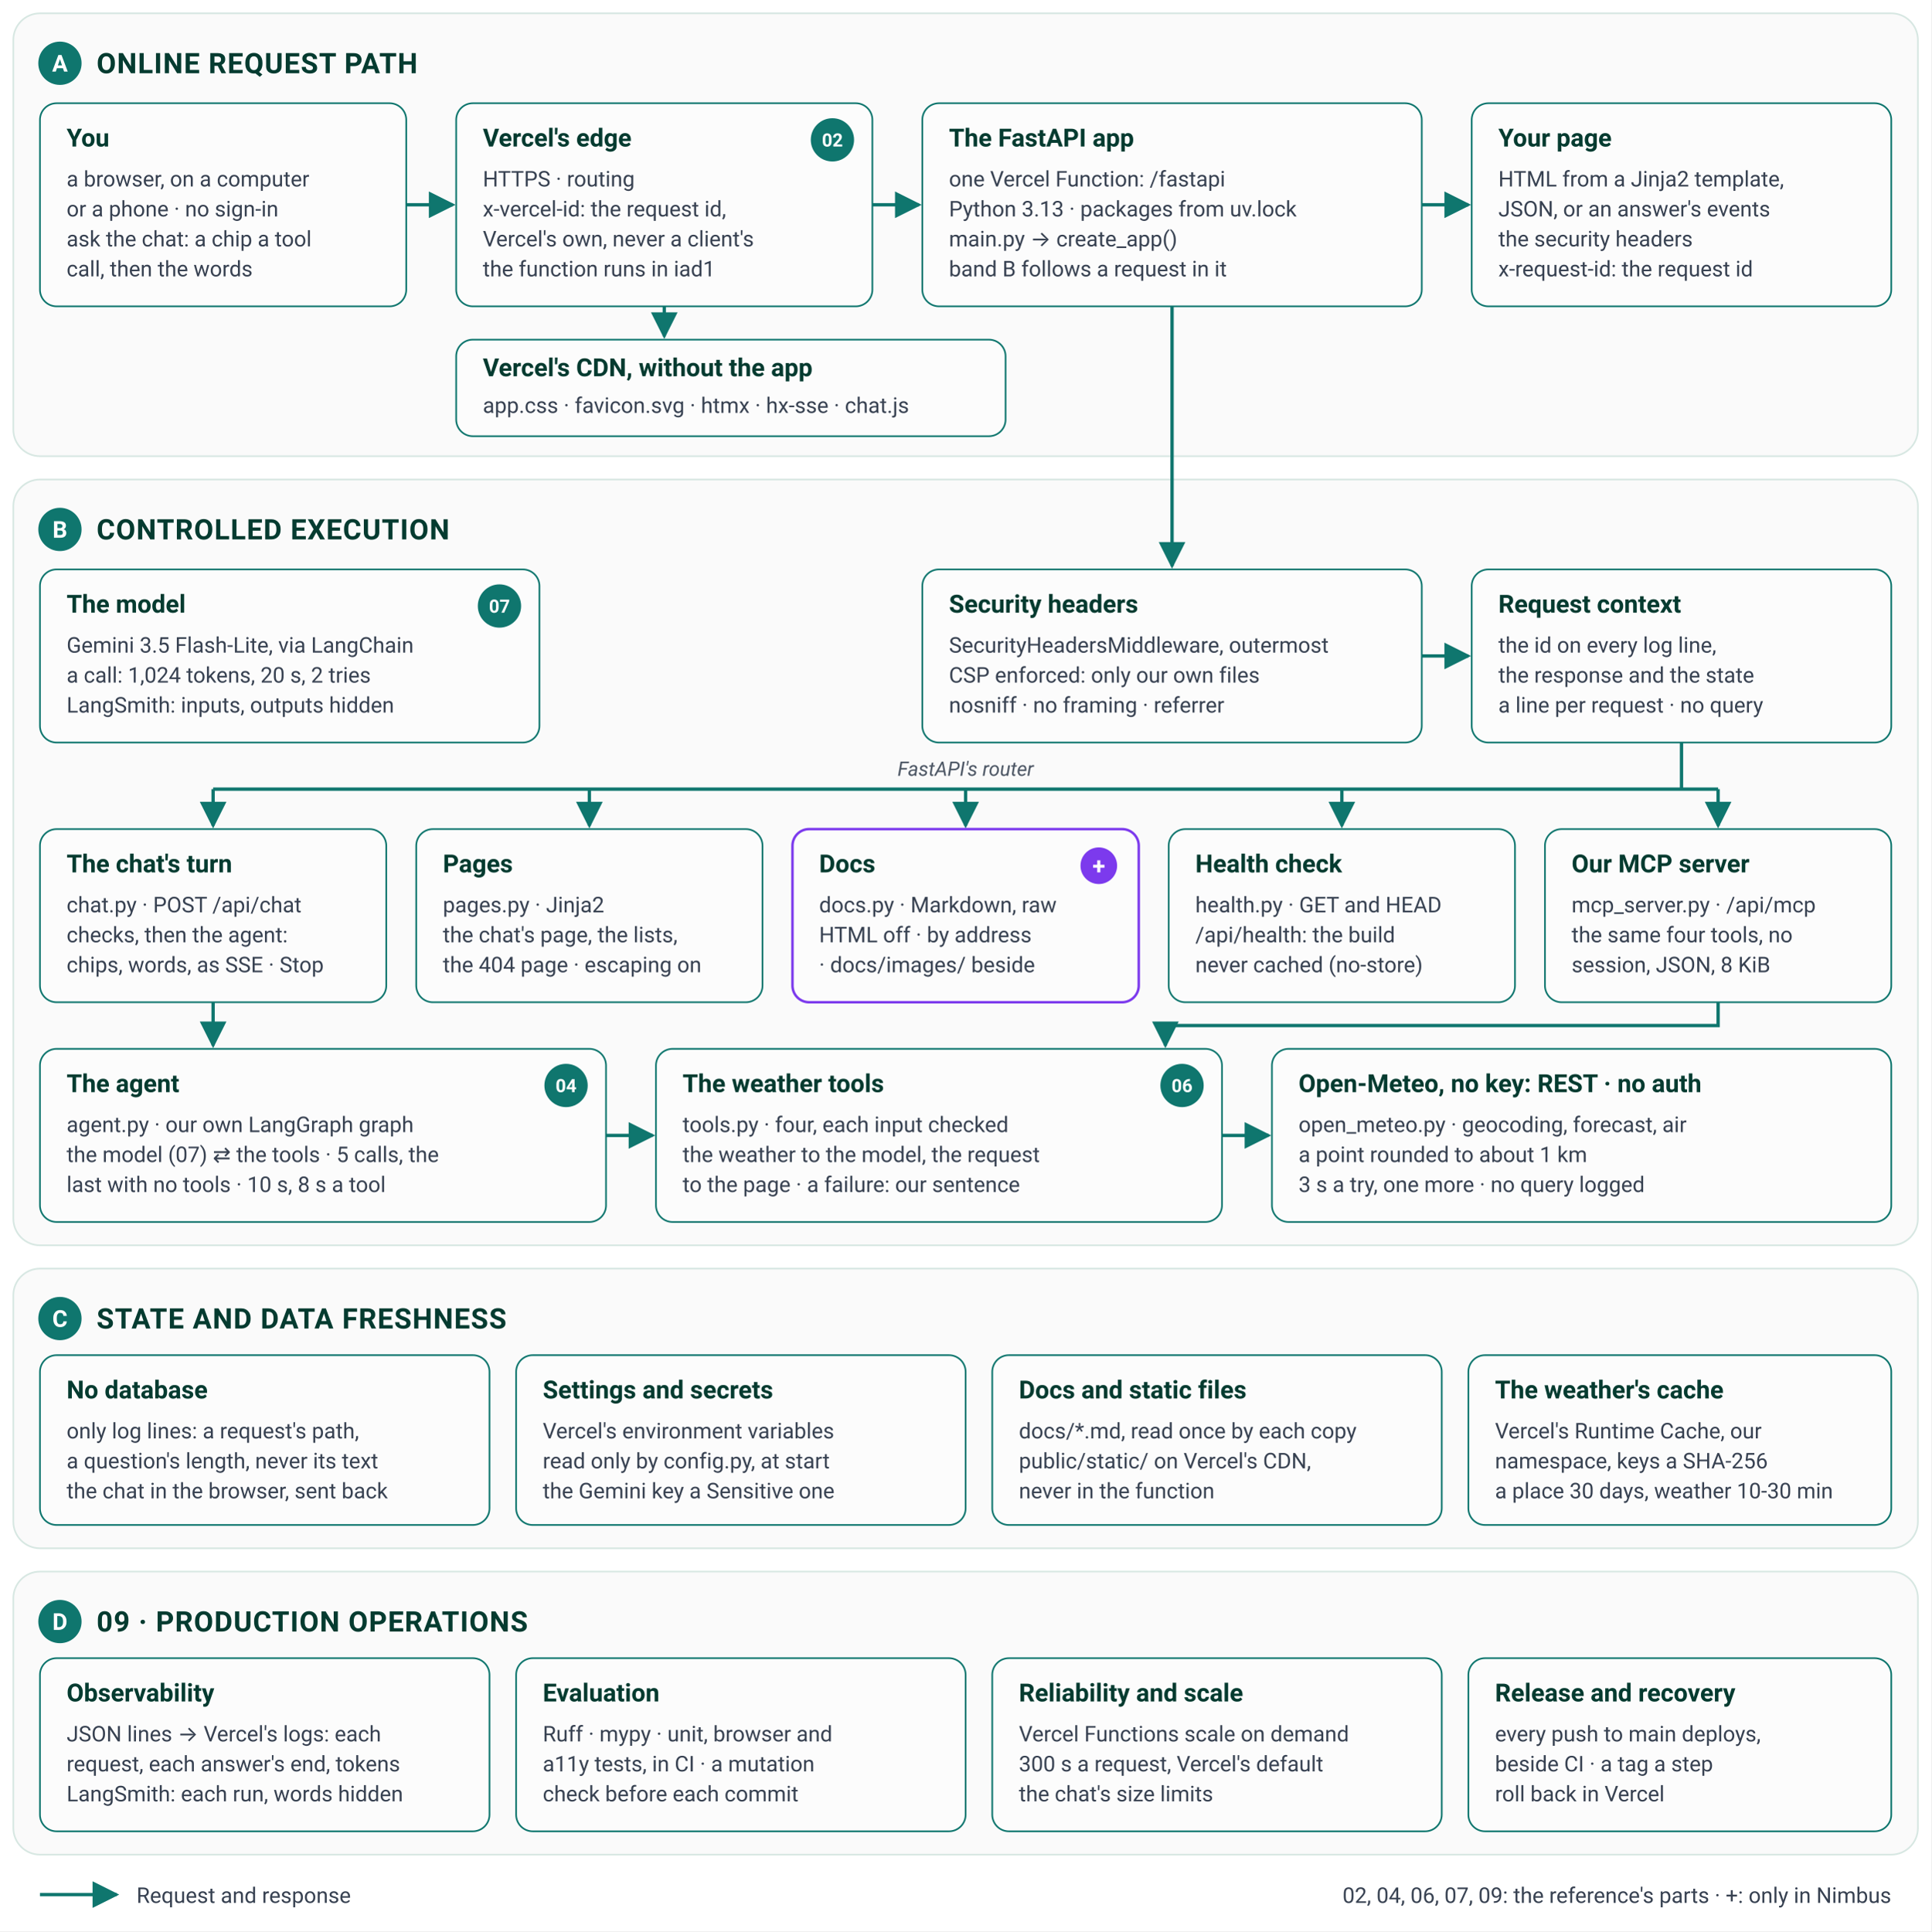
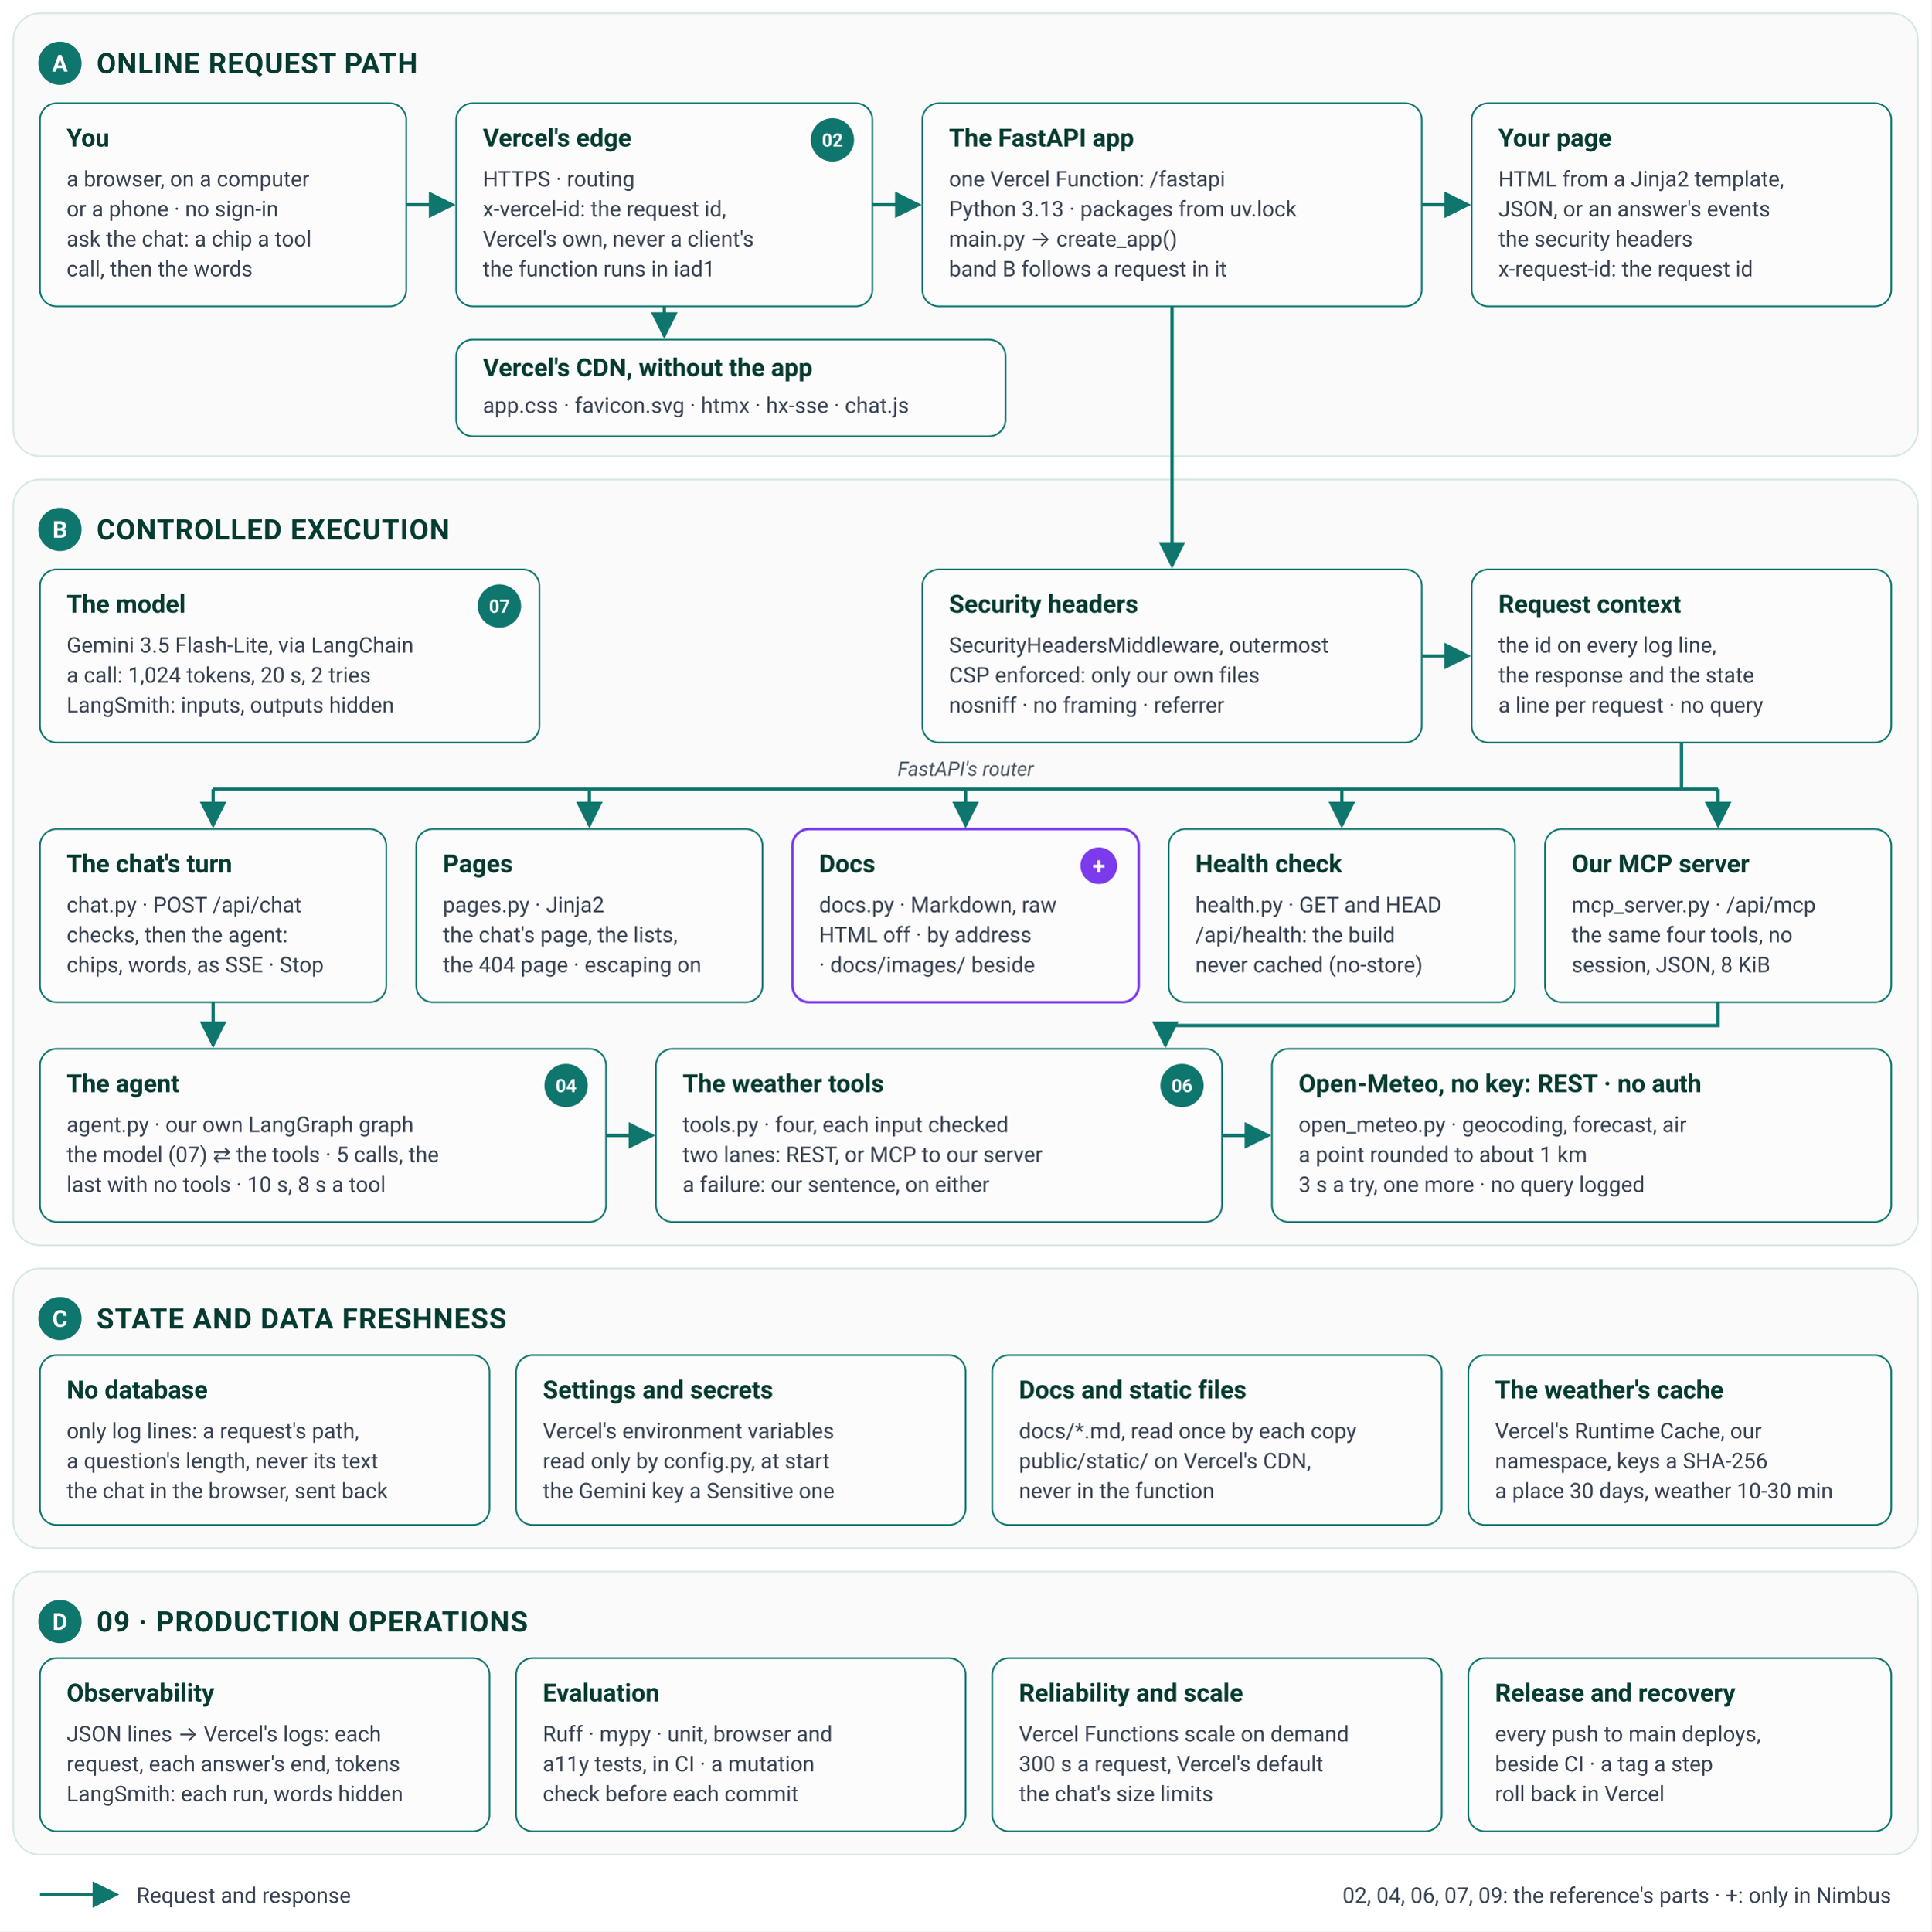
<svg xmlns="http://www.w3.org/2000/svg" viewBox="0 0 1160 1160" width="1160" height="1160" role="img" aria-labelledby="t d" font-family="system-ui, -apple-system, 'Segoe UI', Roboto, sans-serif">
  <defs>
    <marker id="arrow" viewBox="0 0 10 10" refX="9" refY="5" markerWidth="8" markerHeight="8" orient="auto-start-reverse">
      <path d="M0 0L10 5L0 10z" fill="#0f766e" />
    </marker>
  </defs>
  <rect width="1160" height="1160" fill="#ffffff" />
  <rect x="8" y="8" width="1144" height="266" rx="16" fill="#fafafa" stroke="#d7e7e2" />
  <circle cx="36" cy="38" r="13" fill="#0f766e" />
  <text x="36" y="43" font-size="14" font-weight="700" fill="#ffffff" text-anchor="middle">A</text>
  <text x="58" y="44" font-size="17" font-weight="700" fill="#053b30" letter-spacing="0.5">ONLINE REQUEST PATH</text>
  <rect x="24" y="62" width="220" height="122" rx="10" fill="#fcfcfc" stroke="#0f766e" />
  <text x="40" y="88" font-size="15" font-weight="700" fill="#053b30">You</text>
  <text x="40" y="112" font-size="13" fill="#374151">a browser, on a computer</text>
  <text x="40" y="130" font-size="13" fill="#374151">or a phone · no sign-in</text>
  <text x="40" y="148" font-size="13" fill="#374151">ask the chat: a chip a tool</text>
  <text x="40" y="166" font-size="13" fill="#374151">call, then the words</text>
  <rect x="274" y="62" width="250" height="122" rx="10" fill="#fcfcfc" stroke="#0f766e" />
  <text x="290" y="88" font-size="15" font-weight="700" fill="#053b30">Vercel's edge</text>
  <circle cx="500" cy="84" r="13" fill="#0f766e" />
  <text x="500" y="88" font-size="11" font-weight="700" fill="#ffffff" text-anchor="middle">02</text>
  <text x="290" y="112" font-size="13" fill="#374151">HTTPS · routing</text>
  <text x="290" y="130" font-size="13" fill="#374151">x-vercel-id: the request id,</text>
  <text x="290" y="148" font-size="13" fill="#374151">Vercel's own, never a client's</text>
  <text x="290" y="166" font-size="13" fill="#374151">the function runs in iad1</text>
  <rect x="554" y="62" width="300" height="122" rx="10" fill="#fcfcfc" stroke="#0f766e" />
  <text x="570" y="88" font-size="15" font-weight="700" fill="#053b30">The FastAPI app</text>
  <text x="570" y="112" font-size="13" fill="#374151">one Vercel Function: /fastapi</text>
  <text x="570" y="130" font-size="13" fill="#374151">Python 3.13 · packages from uv.lock</text>
  <text x="570" y="148" font-size="13" fill="#374151">main.py → create_app()</text>
  <text x="570" y="166" font-size="13" fill="#374151">band B follows a request in it</text>
  <rect x="884" y="62" width="252" height="122" rx="10" fill="#fcfcfc" stroke="#0f766e" />
  <text x="900" y="88" font-size="15" font-weight="700" fill="#053b30">Your page</text>
  <text x="900" y="112" font-size="13" fill="#374151">HTML from a Jinja2 template,</text>
  <text x="900" y="130" font-size="13" fill="#374151">JSON, or an answer's events</text>
  <text x="900" y="148" font-size="13" fill="#374151">the security headers</text>
  <text x="900" y="166" font-size="13" fill="#374151">x-request-id: the request id</text>
  <line x1="244" y1="123" x2="272" y2="123" stroke="#0f766e" stroke-width="2" marker-end="url(#arrow)" />
  <line x1="524" y1="123" x2="552" y2="123" stroke="#0f766e" stroke-width="2" marker-end="url(#arrow)" />
  <line x1="854" y1="123" x2="882" y2="123" stroke="#0f766e" stroke-width="2" marker-end="url(#arrow)" />
  <line x1="399" y1="184" x2="399" y2="202" stroke="#0f766e" stroke-width="2" marker-end="url(#arrow)" />
  <rect x="274" y="204" width="330" height="58" rx="10" fill="#fcfcfc" stroke="#0f766e" />
  <text x="290" y="226" font-size="15" font-weight="700" fill="#053b30">Vercel's CDN, without the app</text>
  <text x="290" y="248" font-size="13" fill="#374151">app.css · favicon.svg · htmx · hx-sse · chat.js</text>
  <rect x="8" y="288" width="1144" height="460" rx="16" fill="#fafafa" stroke="#d7e7e2" />
  <circle cx="36" cy="318" r="13" fill="#0f766e" />
  <text x="36" y="323" font-size="14" font-weight="700" fill="#ffffff" text-anchor="middle">B</text>
  <text x="58" y="324" font-size="17" font-weight="700" fill="#053b30" letter-spacing="0.5">CONTROLLED EXECUTION</text>
  <line x1="704" y1="184" x2="704" y2="340" stroke="#0f766e" stroke-width="2" marker-end="url(#arrow)" />
  <rect x="24" y="342" width="300" height="104" rx="10" fill="#fcfcfc" stroke="#0f766e" />
  <text x="40" y="368" font-size="15" font-weight="700" fill="#053b30">The model</text>
  <circle cx="300" cy="364" r="13" fill="#0f766e" />
  <text x="300" y="368" font-size="11" font-weight="700" fill="#ffffff" text-anchor="middle">07</text>
  <text x="40" y="392" font-size="13" fill="#374151">Gemini 3.5 Flash-Lite, via LangChain</text>
  <text x="40" y="410" font-size="13" fill="#374151">a call: 1,024 tokens, 20 s, 2 tries</text>
  <text x="40" y="428" font-size="13" fill="#374151">LangSmith: inputs, outputs hidden</text>
  <rect x="554" y="342" width="300" height="104" rx="10" fill="#fcfcfc" stroke="#0f766e" />
  <text x="570" y="368" font-size="15" font-weight="700" fill="#053b30">Security headers</text>
  <text x="570" y="392" font-size="13" fill="#374151">SecurityHeadersMiddleware, outermost</text>
  <text x="570" y="410" font-size="13" fill="#374151">CSP enforced: only our own files</text>
  <text x="570" y="428" font-size="13" fill="#374151">nosniff · no framing · referrer</text>
  <rect x="884" y="342" width="252" height="104" rx="10" fill="#fcfcfc" stroke="#0f766e" />
  <text x="900" y="368" font-size="15" font-weight="700" fill="#053b30">Request context</text>
  <text x="900" y="392" font-size="13" fill="#374151">the id on every log line,</text>
  <text x="900" y="410" font-size="13" fill="#374151">the response and the state</text>
  <text x="900" y="428" font-size="13" fill="#374151">a line per request · no query</text>
  <line x1="854" y1="394" x2="882" y2="394" stroke="#0f766e" stroke-width="2" marker-end="url(#arrow)" />
  <line x1="1010" y1="446" x2="1010" y2="474" stroke="#0f766e" stroke-width="2" />
  <line x1="128" y1="474" x2="1032" y2="474" stroke="#0f766e" stroke-width="2" />
  <text x="580" y="466" font-size="12" font-style="italic" fill="#4b5563" text-anchor="middle">FastAPI's router</text>
  <line x1="128" y1="474" x2="128" y2="496" stroke="#0f766e" stroke-width="2" marker-end="url(#arrow)" />
  <line x1="354" y1="474" x2="354" y2="496" stroke="#0f766e" stroke-width="2" marker-end="url(#arrow)" />
  <line x1="580" y1="474" x2="580" y2="496" stroke="#0f766e" stroke-width="2" marker-end="url(#arrow)" />
  <line x1="806" y1="474" x2="806" y2="496" stroke="#0f766e" stroke-width="2" marker-end="url(#arrow)" />
  <line x1="1032" y1="474" x2="1032" y2="496" stroke="#0f766e" stroke-width="2" marker-end="url(#arrow)" />
  <rect x="24" y="498" width="208" height="104" rx="10" fill="#fcfcfc" stroke="#0f766e" />
  <text x="40" y="524" font-size="15" font-weight="700" fill="#053b30">The chat's turn</text>
  <text x="40" y="548" font-size="13" fill="#374151">chat.py · POST /api/chat</text>
  <text x="40" y="566" font-size="13" fill="#374151">checks, then the agent:</text>
  <text x="40" y="584" font-size="13" fill="#374151">chips, words, as SSE · Stop</text>
  <rect x="250" y="498" width="208" height="104" rx="10" fill="#fcfcfc" stroke="#0f766e" />
  <text x="266" y="524" font-size="15" font-weight="700" fill="#053b30">Pages</text>
  <text x="266" y="548" font-size="13" fill="#374151">pages.py · Jinja2</text>
  <text x="266" y="566" font-size="13" fill="#374151">the chat's page, the lists,</text>
  <text x="266" y="584" font-size="13" fill="#374151">the 404 page · escaping on</text>
  <rect x="476" y="498" width="208" height="104" rx="10" fill="#fcfcfc" stroke="#7c3aed" stroke-width="1.5" />
  <text x="492" y="524" font-size="15" font-weight="700" fill="#053b30">Docs</text>
  <circle cx="660" cy="520" r="11" fill="#7c3aed" />
  <text x="660" y="525" font-size="14" font-weight="700" fill="#ffffff" text-anchor="middle">+</text>
  <text x="492" y="548" font-size="13" fill="#374151">docs.py · Markdown, raw</text>
  <text x="492" y="566" font-size="13" fill="#374151">HTML off · by address</text>
  <text x="492" y="584" font-size="13" fill="#374151">· docs/images/ beside</text>
  <rect x="702" y="498" width="208" height="104" rx="10" fill="#fcfcfc" stroke="#0f766e" />
  <text x="718" y="524" font-size="15" font-weight="700" fill="#053b30">Health check</text>
  <text x="718" y="548" font-size="13" fill="#374151">health.py · GET and HEAD</text>
  <text x="718" y="566" font-size="13" fill="#374151">/api/health: the build</text>
  <text x="718" y="584" font-size="13" fill="#374151">never cached (no-store)</text>
  <rect x="928" y="498" width="208" height="104" rx="10" fill="#fcfcfc" stroke="#0f766e" />
  <text x="944" y="524" font-size="15" font-weight="700" fill="#053b30">Our MCP server</text>
  <text x="944" y="548" font-size="13" fill="#374151">mcp_server.py · /api/mcp</text>
  <text x="944" y="566" font-size="13" fill="#374151">the same four tools, no</text>
  <text x="944" y="584" font-size="13" fill="#374151">session, JSON, 8 KiB</text>
  <path d="M1032 602 V616 H700 V628" fill="none" stroke="#0f766e" stroke-width="2" marker-end="url(#arrow)" />
  <line x1="128" y1="602" x2="128" y2="628" stroke="#0f766e" stroke-width="2" marker-end="url(#arrow)" />
  <rect x="24" y="630" width="340" height="104" rx="10" fill="#fcfcfc" stroke="#0f766e" />
  <text x="40" y="656" font-size="15" font-weight="700" fill="#053b30">The agent</text>
  <circle cx="340" cy="652" r="13" fill="#0f766e" />
  <text x="340" y="656" font-size="11" font-weight="700" fill="#ffffff" text-anchor="middle">04</text>
  <text x="40" y="680" font-size="13" fill="#374151">agent.py · our own LangGraph graph</text>
  <text x="40" y="698" font-size="13" fill="#374151">the model (07) ⇄ the tools · 5 calls, the</text>
  <text x="40" y="716" font-size="13" fill="#374151">last with no tools · 10 s, 8 s a tool</text>
  <line x1="364" y1="682" x2="392" y2="682" stroke="#0f766e" stroke-width="2" marker-end="url(#arrow)" />
  <rect x="394" y="630" width="340" height="104" rx="10" fill="#fcfcfc" stroke="#0f766e" />
  <text x="410" y="656" font-size="15" font-weight="700" fill="#053b30">The weather tools</text>
  <circle cx="710" cy="652" r="13" fill="#0f766e" />
  <text x="710" y="656" font-size="11" font-weight="700" fill="#ffffff" text-anchor="middle">06</text>
  <text x="410" y="680" font-size="13" fill="#374151">tools.py · four, each input checked</text>
-   <text x="410" y="698" font-size="13" fill="#374151">the weather to the model, the request</text>
-   <text x="410" y="716" font-size="13" fill="#374151">to the page · a failure: our sentence</text>
+   <text x="410" y="698" font-size="13" fill="#374151">two lanes: REST, or MCP to our server</text>
+   <text x="410" y="716" font-size="13" fill="#374151">a failure: our sentence, on either</text>
  <line x1="734" y1="682" x2="762" y2="682" stroke="#0f766e" stroke-width="2" marker-end="url(#arrow)" />
  <rect x="764" y="630" width="372" height="104" rx="10" fill="#fcfcfc" stroke="#0f766e" />
  <text x="780" y="656" font-size="15" font-weight="700" fill="#053b30">Open-Meteo, no key: REST · no auth</text>
  <text x="780" y="680" font-size="13" fill="#374151">open_meteo.py · geocoding, forecast, air</text>
  <text x="780" y="698" font-size="13" fill="#374151">a point rounded to about 1 km</text>
  <text x="780" y="716" font-size="13" fill="#374151">3 s a try, one more · no query logged</text>
  <rect x="8" y="762" width="1144" height="168" rx="16" fill="#fafafa" stroke="#d7e7e2" />
  <circle cx="36" cy="792" r="13" fill="#0f766e" />
  <text x="36" y="797" font-size="14" font-weight="700" fill="#ffffff" text-anchor="middle">C</text>
  <text x="58" y="798" font-size="17" font-weight="700" fill="#053b30" letter-spacing="0.5">STATE AND DATA FRESHNESS</text>
  <rect x="24" y="814" width="270" height="102" rx="10" fill="#fcfcfc" stroke="#0f766e" />
  <text x="40" y="840" font-size="15" font-weight="700" fill="#053b30">No database</text>
  <text x="40" y="864" font-size="13" fill="#374151">only log lines: a request's path,</text>
  <text x="40" y="882" font-size="13" fill="#374151">a question's length, never its text</text>
  <text x="40" y="900" font-size="13" fill="#374151">the chat in the browser, sent back</text>
  <rect x="310" y="814" width="270" height="102" rx="10" fill="#fcfcfc" stroke="#0f766e" />
  <text x="326" y="840" font-size="15" font-weight="700" fill="#053b30">Settings and secrets</text>
  <text x="326" y="864" font-size="13" fill="#374151">Vercel's environment variables</text>
  <text x="326" y="882" font-size="13" fill="#374151">read only by config.py, at start</text>
  <text x="326" y="900" font-size="13" fill="#374151">the Gemini key a Sensitive one</text>
  <rect x="596" y="814" width="270" height="102" rx="10" fill="#fcfcfc" stroke="#0f766e" />
  <text x="612" y="840" font-size="15" font-weight="700" fill="#053b30">Docs and static files</text>
  <text x="612" y="864" font-size="13" fill="#374151">docs/*.md, read once by each copy</text>
  <text x="612" y="882" font-size="13" fill="#374151">public/static/ on Vercel's CDN,</text>
  <text x="612" y="900" font-size="13" fill="#374151">never in the function</text>
  <rect x="882" y="814" width="254" height="102" rx="10" fill="#fcfcfc" stroke="#0f766e" />
  <text x="898" y="840" font-size="15" font-weight="700" fill="#053b30">The weather's cache</text>
  <text x="898" y="864" font-size="13" fill="#374151">Vercel's Runtime Cache, our</text>
  <text x="898" y="882" font-size="13" fill="#374151">namespace, keys a SHA-256</text>
  <text x="898" y="900" font-size="13" fill="#374151">a place 30 days, weather 10-30 min</text>
  <rect x="8" y="944" width="1144" height="170" rx="16" fill="#fafafa" stroke="#d7e7e2" />
  <circle cx="36" cy="974" r="13" fill="#0f766e" />
  <text x="36" y="979" font-size="14" font-weight="700" fill="#ffffff" text-anchor="middle">D</text>
  <text x="58" y="980" font-size="17" font-weight="700" fill="#053b30" letter-spacing="0.5">09 · PRODUCTION OPERATIONS</text>
  <rect x="24" y="996" width="270" height="104" rx="10" fill="#fcfcfc" stroke="#0f766e" />
  <text x="40" y="1022" font-size="15" font-weight="700" fill="#053b30">Observability</text>
  <text x="40" y="1046" font-size="13" fill="#374151">JSON lines → Vercel's logs: each</text>
  <text x="40" y="1064" font-size="13" fill="#374151">request, each answer's end, tokens</text>
  <text x="40" y="1082" font-size="13" fill="#374151">LangSmith: each run, words hidden</text>
  <rect x="310" y="996" width="270" height="104" rx="10" fill="#fcfcfc" stroke="#0f766e" />
  <text x="326" y="1022" font-size="15" font-weight="700" fill="#053b30">Evaluation</text>
  <text x="326" y="1046" font-size="13" fill="#374151">Ruff · mypy · unit, browser and</text>
  <text x="326" y="1064" font-size="13" fill="#374151">a11y tests, in CI · a mutation</text>
  <text x="326" y="1082" font-size="13" fill="#374151">check before each commit</text>
  <rect x="596" y="996" width="270" height="104" rx="10" fill="#fcfcfc" stroke="#0f766e" />
  <text x="612" y="1022" font-size="15" font-weight="700" fill="#053b30">Reliability and scale</text>
  <text x="612" y="1046" font-size="13" fill="#374151">Vercel Functions scale on demand</text>
  <text x="612" y="1064" font-size="13" fill="#374151">300 s a request, Vercel's default</text>
  <text x="612" y="1082" font-size="13" fill="#374151">the chat's size limits</text>
  <rect x="882" y="996" width="254" height="104" rx="10" fill="#fcfcfc" stroke="#0f766e" />
  <text x="898" y="1022" font-size="15" font-weight="700" fill="#053b30">Release and recovery</text>
  <text x="898" y="1046" font-size="13" fill="#374151">every push to main deploys,</text>
  <text x="898" y="1064" font-size="13" fill="#374151">beside CI · a tag a step</text>
  <text x="898" y="1082" font-size="13" fill="#374151">roll back in Vercel</text>
  <line x1="24" y1="1138" x2="70" y2="1138" stroke="#0f766e" stroke-width="2" marker-end="url(#arrow)" />
  <text x="82" y="1143" font-size="13" fill="#374151">Request and response</text>
  <text x="1136" y="1143" font-size="13" fill="#374151" text-anchor="end">02, 04, 06, 07, 09: the reference's parts · +: only in Nimbus</text>
</svg>
